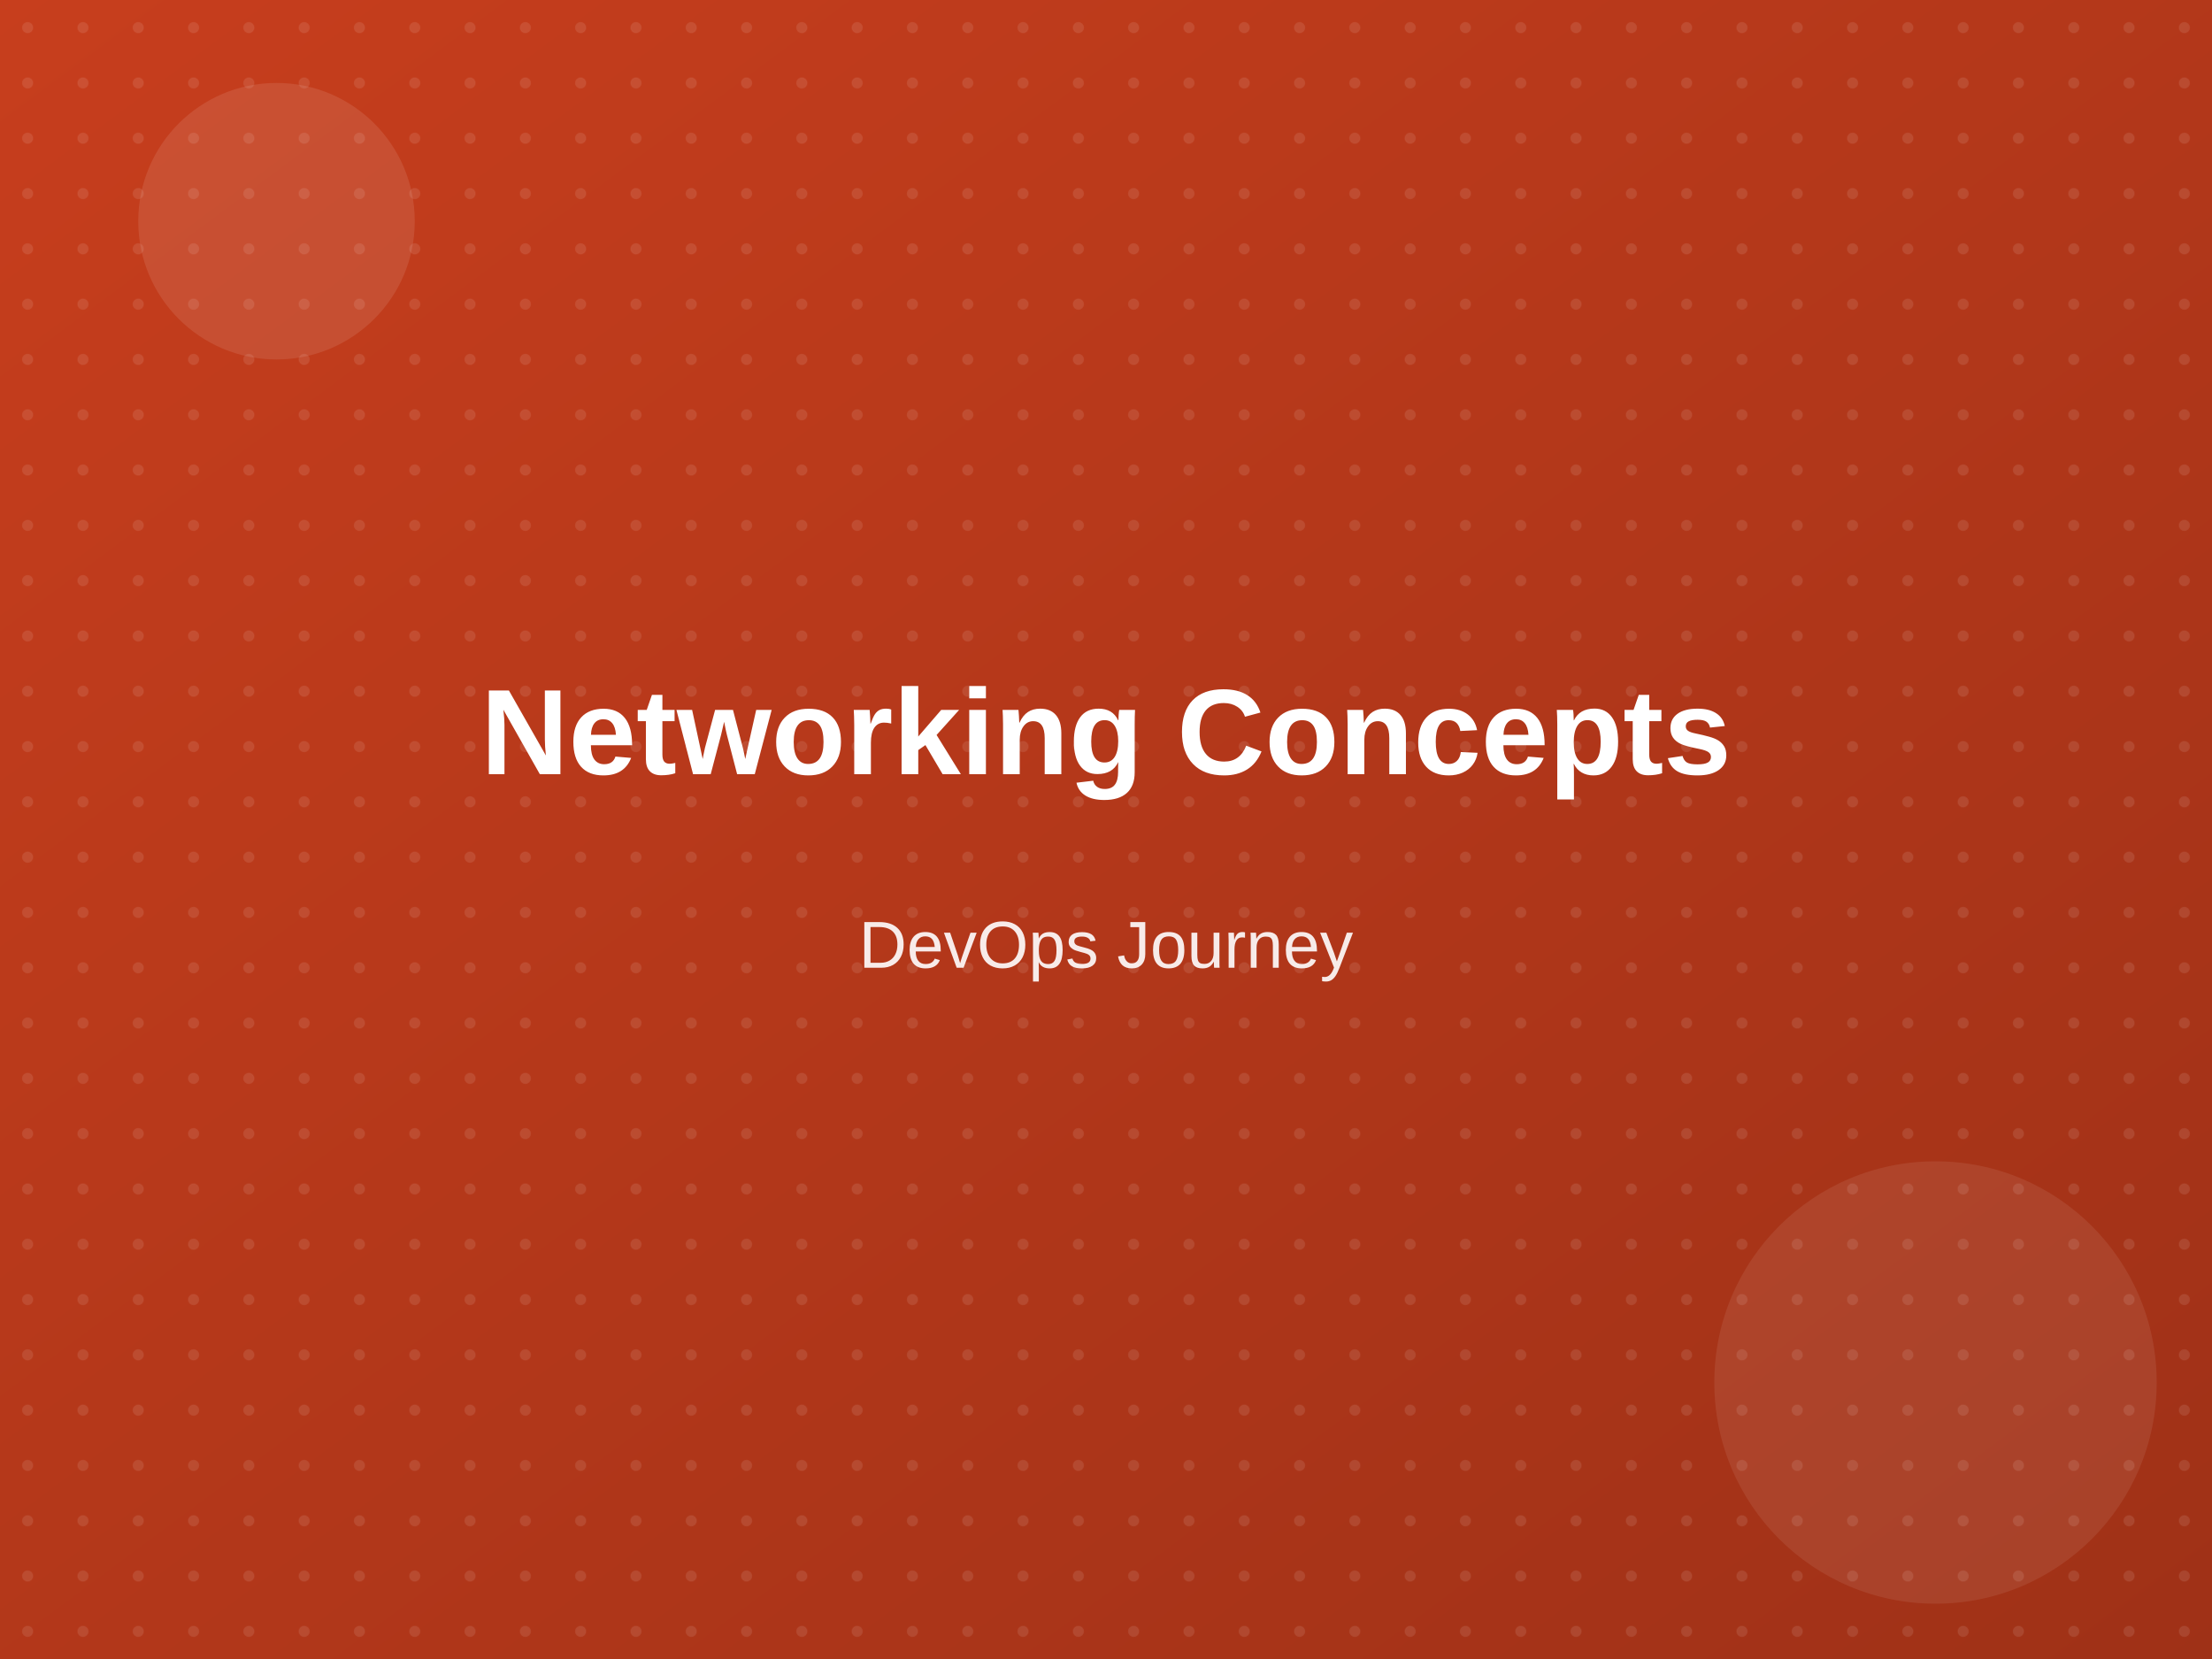
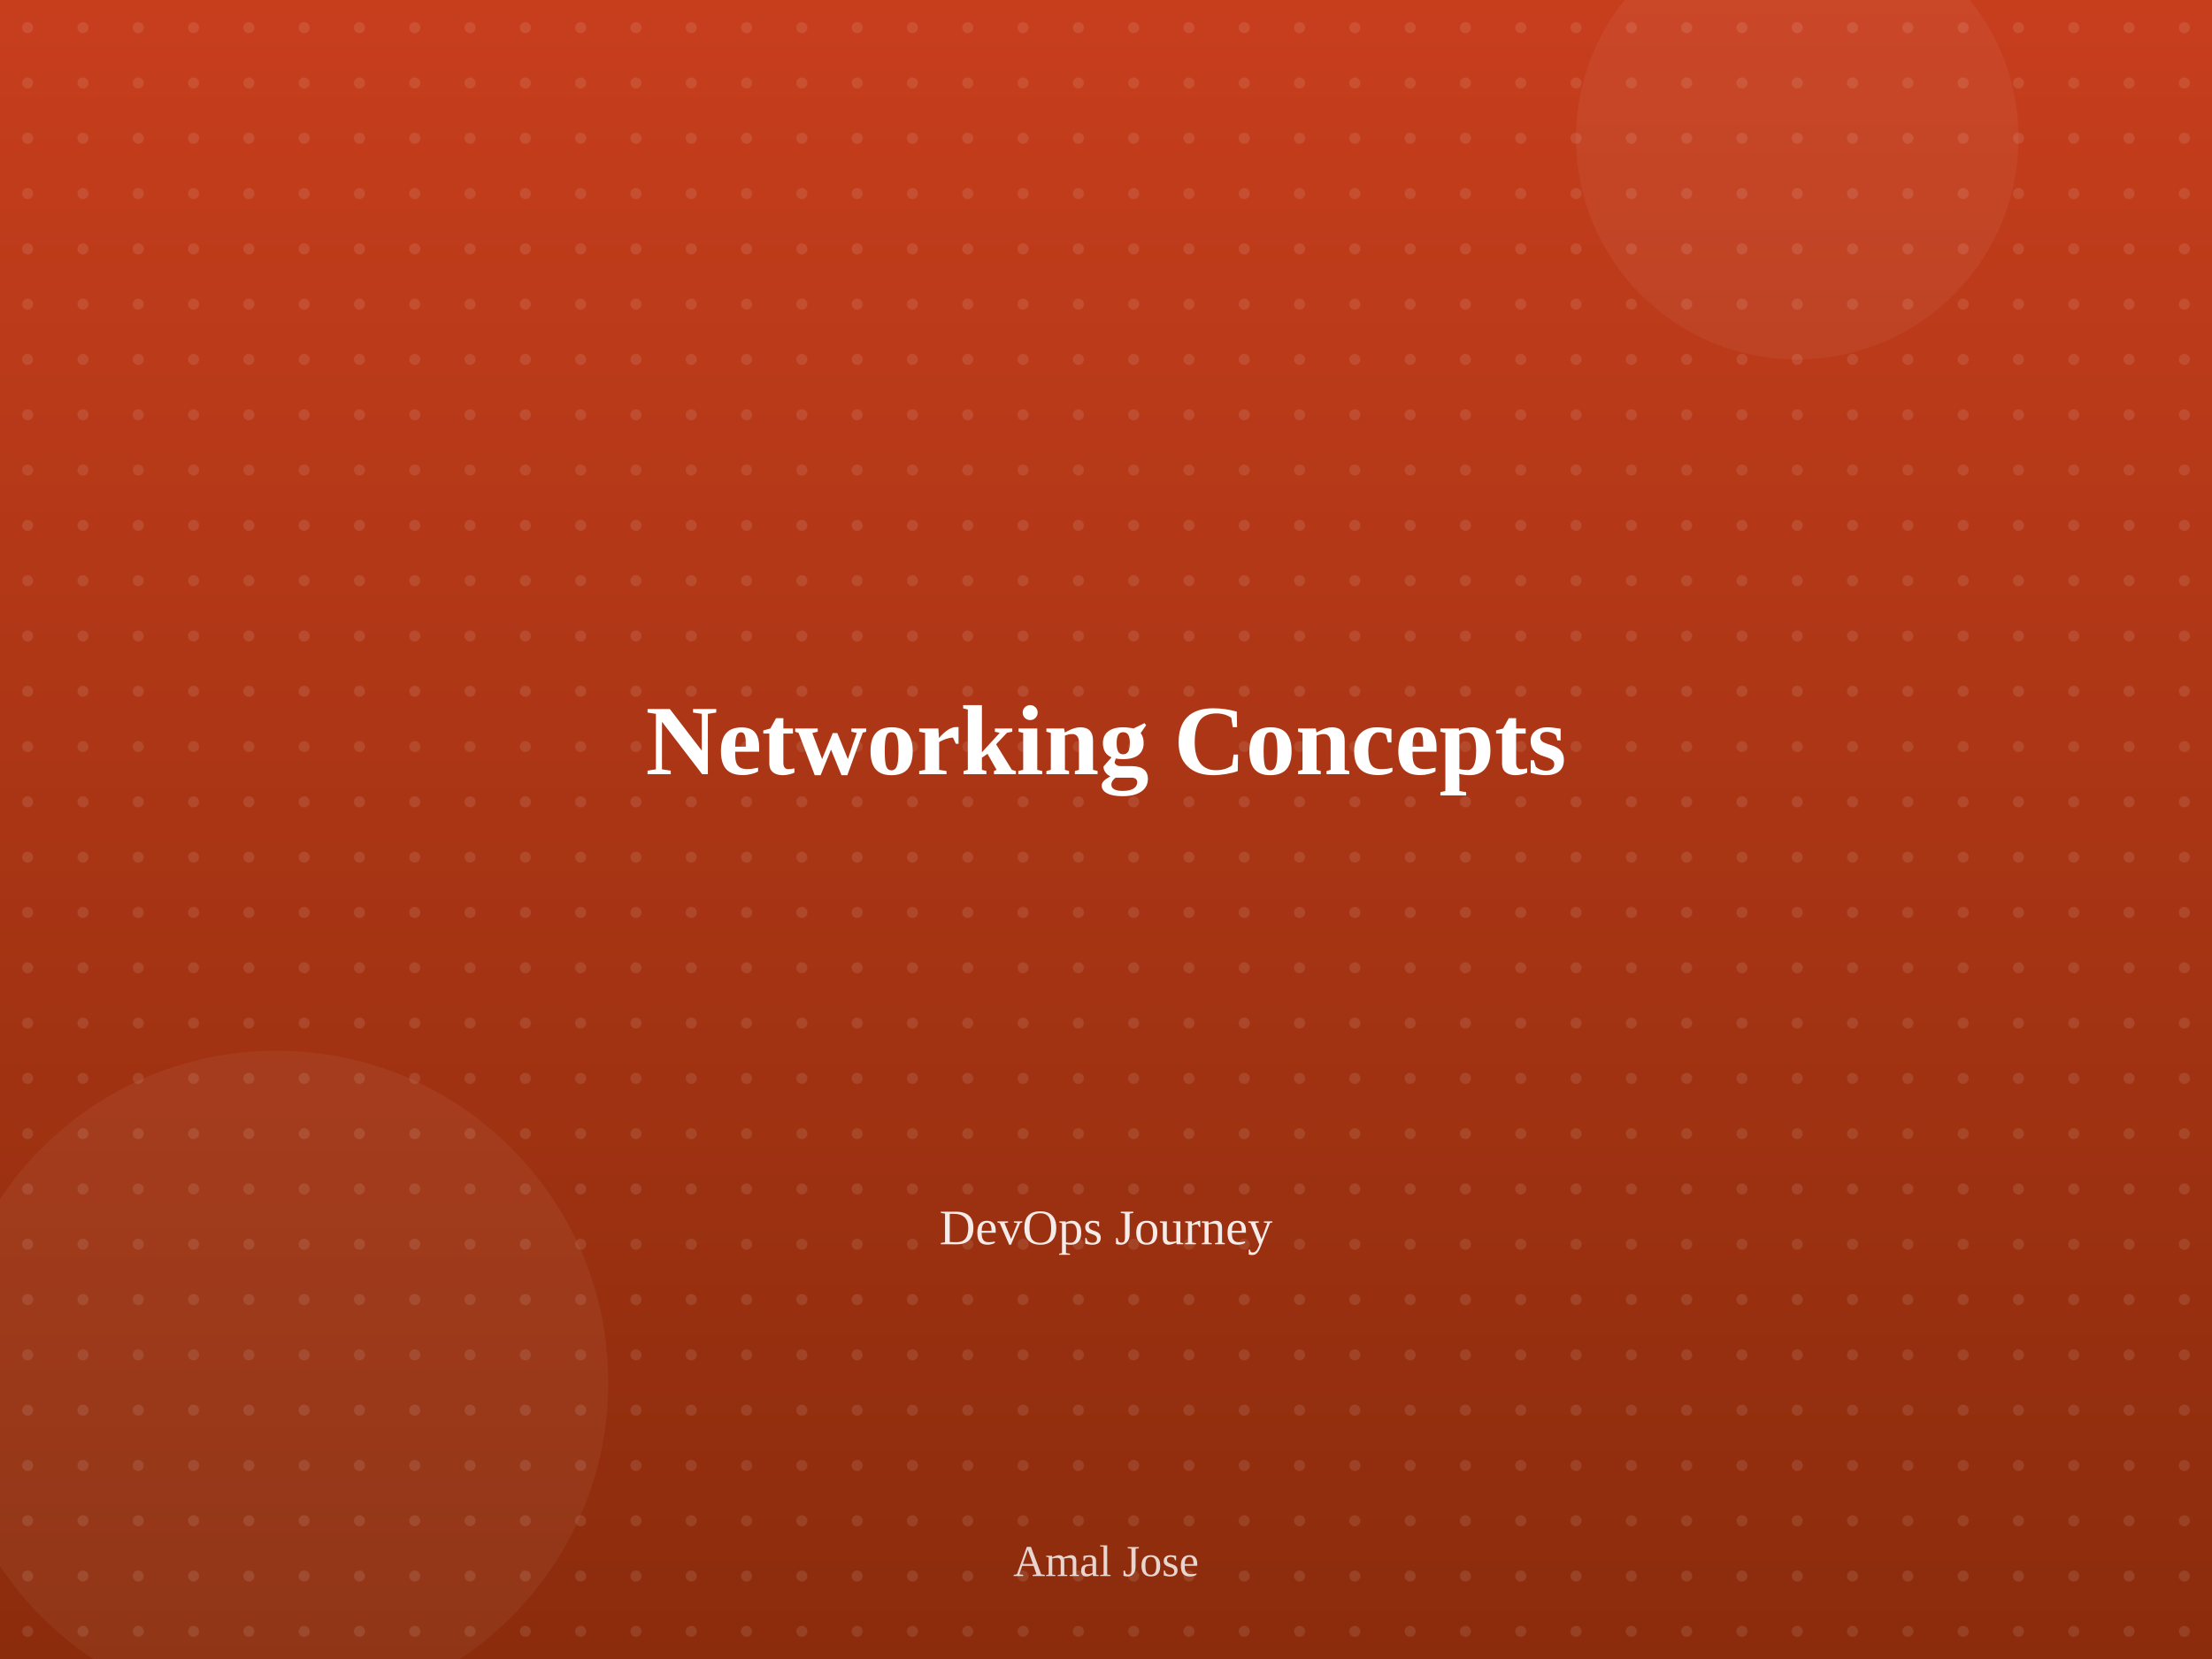
- <svg xmlns="http://www.w3.org/2000/svg" width="800" height="600">
+ <svg xmlns="http://www.w3.org/2000/svg" width="800" height="600" viewBox="0 0 800 600">
  <defs>
-     <linearGradient id="grad" x1="0%" y1="0%" x2="100%" y2="100%">
+     <linearGradient id="grad" x1="0%" y1="0%" x2="0%" y2="100%">
      <stop offset="0%" style="stop-color:#C73E1D;stop-opacity:1" />
-       <stop offset="100%" style="stop-color:#9f3117;stop-opacity:1" />
+       <stop offset="100%" style="stop-color:#8B2C0C;stop-opacity:1" />
    </linearGradient>
    <pattern id="dots" x="20" y="20" width="20" height="20" patternUnits="userSpaceOnUse">
-       <circle cx="10" cy="10" r="2" fill="rgba(255,255,255,0.1)" />
+       <circle cx="10" cy="10" r="2" fill="white" opacity="0.1" />
    </pattern>
  </defs>
  <rect width="800" height="600" fill="url(#grad)" />
  <rect width="800" height="600" fill="url(#dots)" />
-   <circle cx="100" cy="80" r="50" fill="rgba(255,255,255,0.1)" />
-   <circle cx="700" cy="500" r="80" fill="rgba(255,255,255,0.08)" />
-   <text x="400" y="280" font-size="44" font-family="Arial, sans-serif" font-weight="bold" text-anchor="middle" fill="white" word-spacing="10">
-     Networking Concepts
-   </text>
-   <text x="400" y="350" font-size="24" font-family="Arial, sans-serif" text-anchor="middle" fill="rgba(255,255,255,0.9)">
-     DevOps Journey
-   </text>
+   <circle cx="650" cy="50" r="80" fill="white" opacity="0.05" />
+   <circle cx="100" cy="500" r="120" fill="white" opacity="0.05" />
+   <g>
+     <text x="400" y="280" font-size="36" font-weight="bold" text-anchor="middle" fill="white">Networking Concepts</text>
+   </g>
+   <text x="400" y="450" font-size="18" text-anchor="middle" fill="white" opacity="0.9">DevOps Journey</text>
+   <text x="400" y="570" font-size="16" text-anchor="middle" fill="white" opacity="0.8">Amal Jose</text>
</svg>
